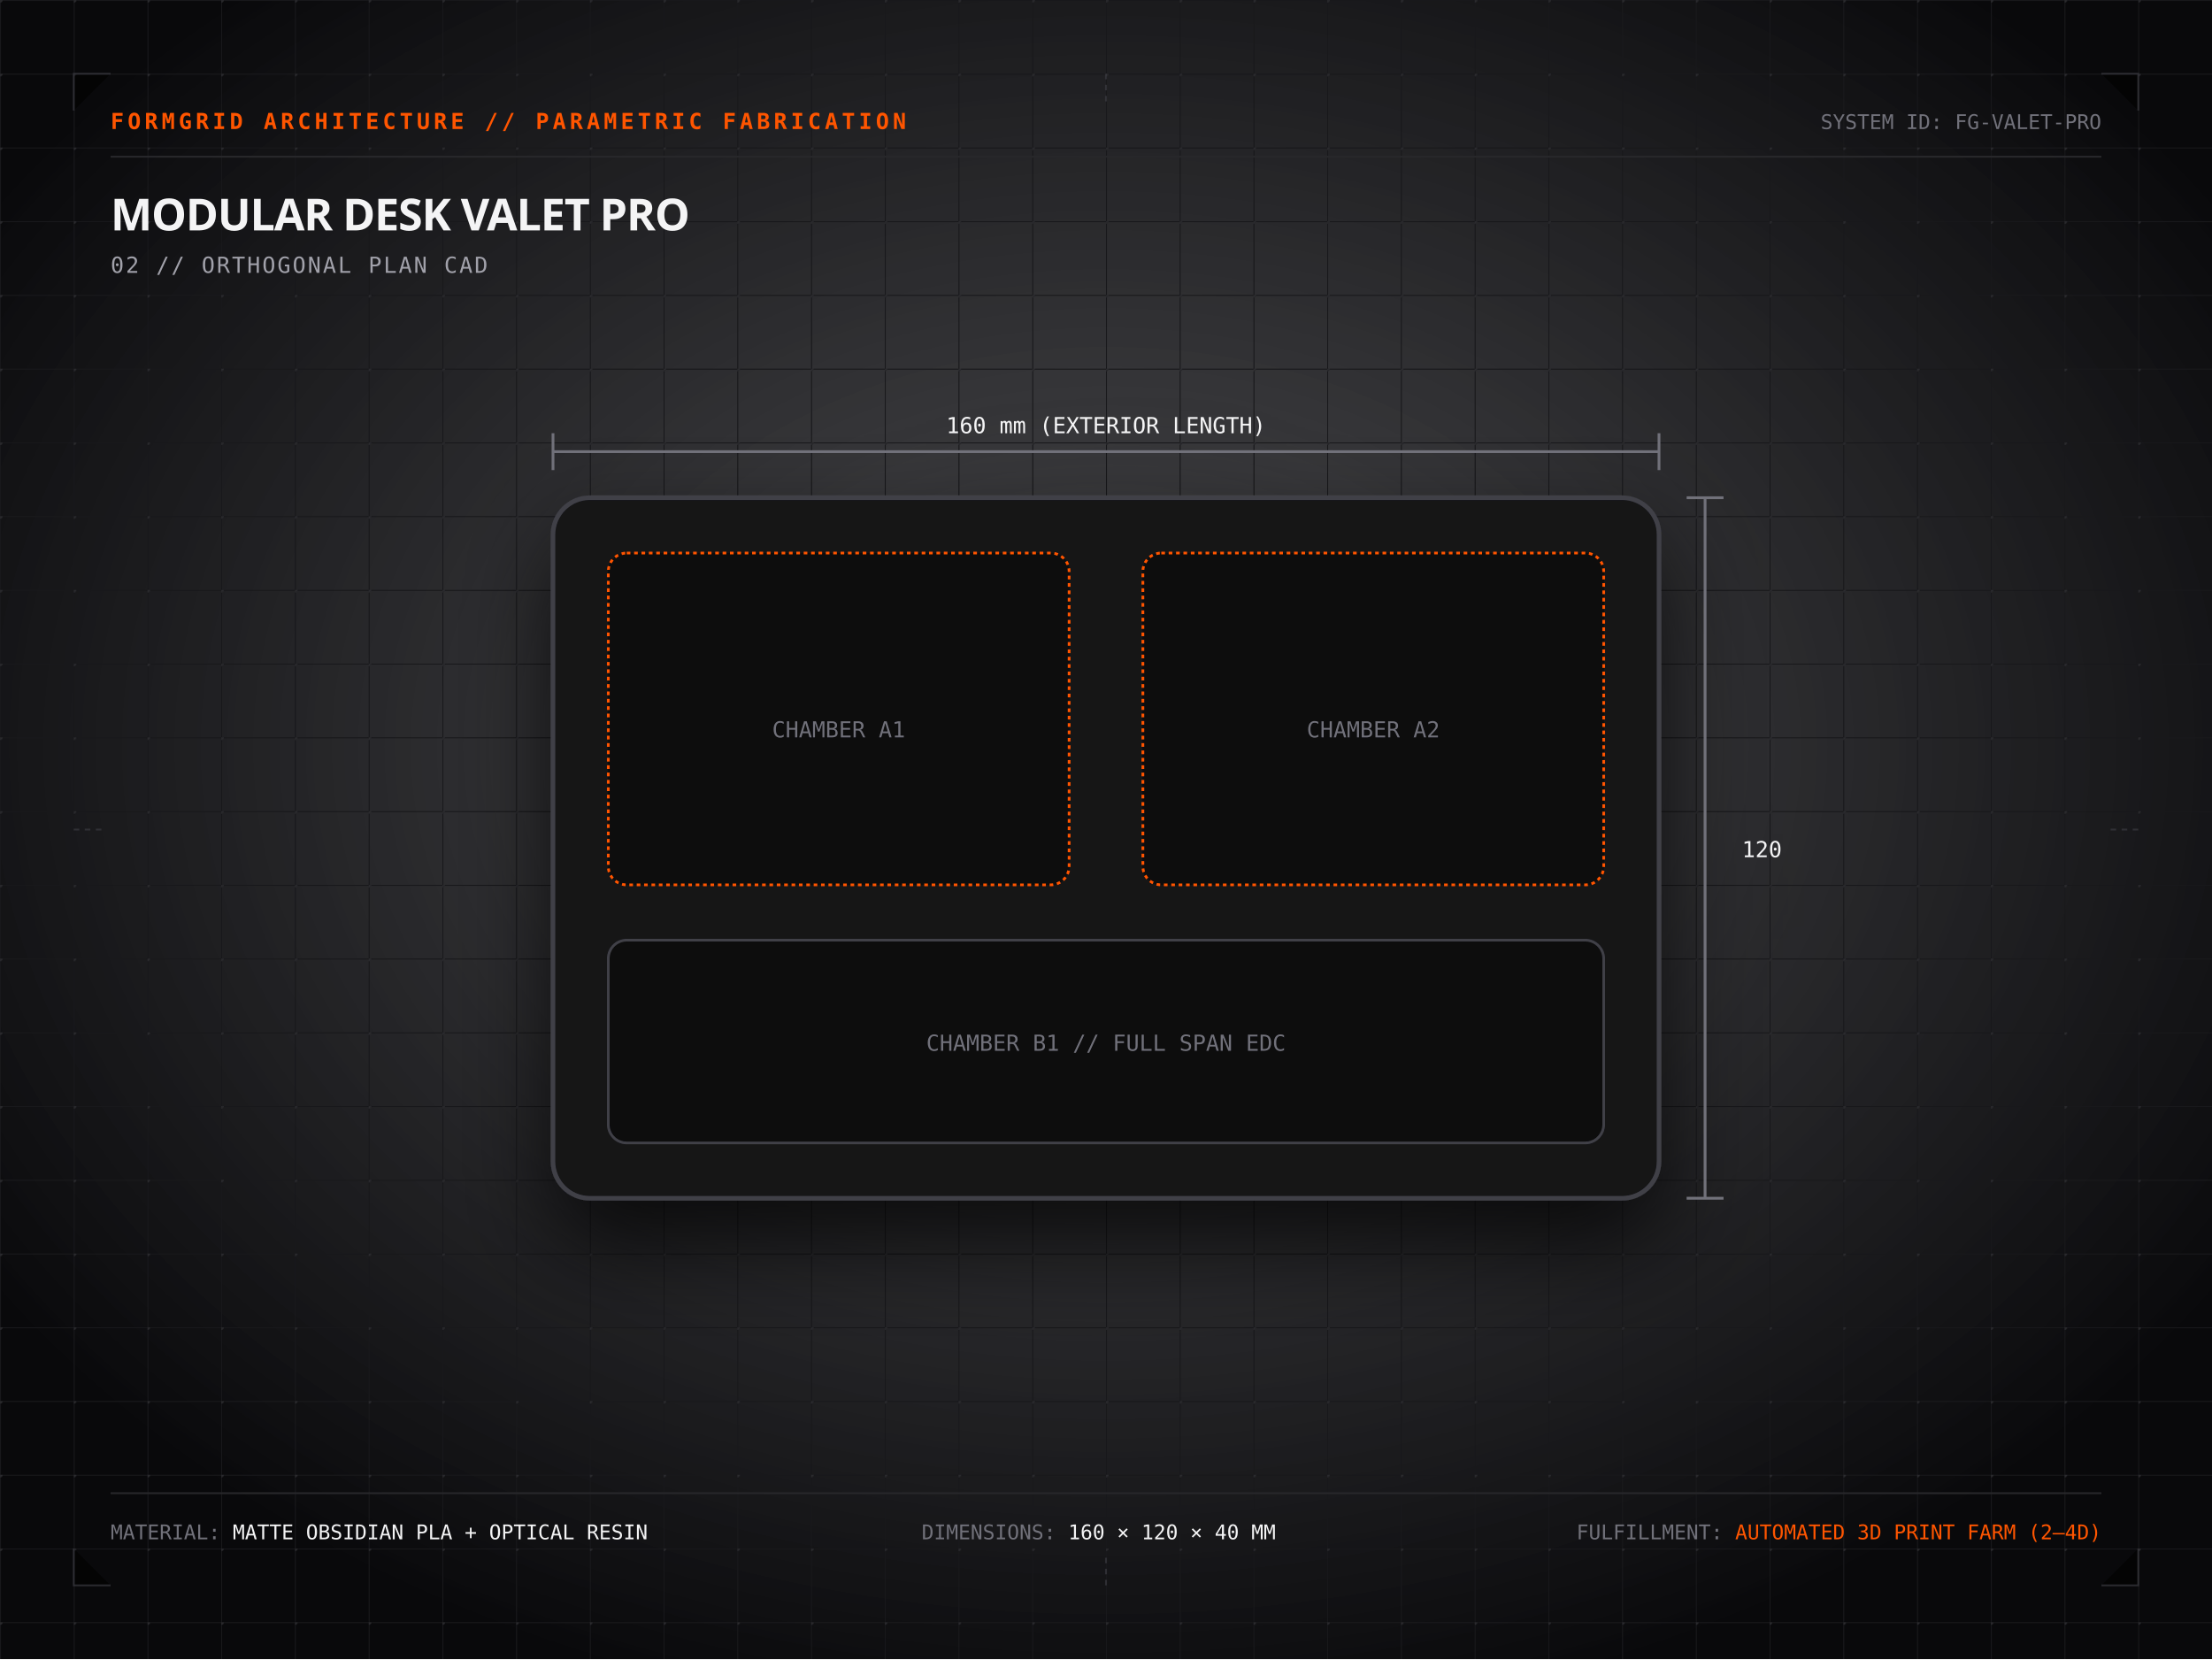
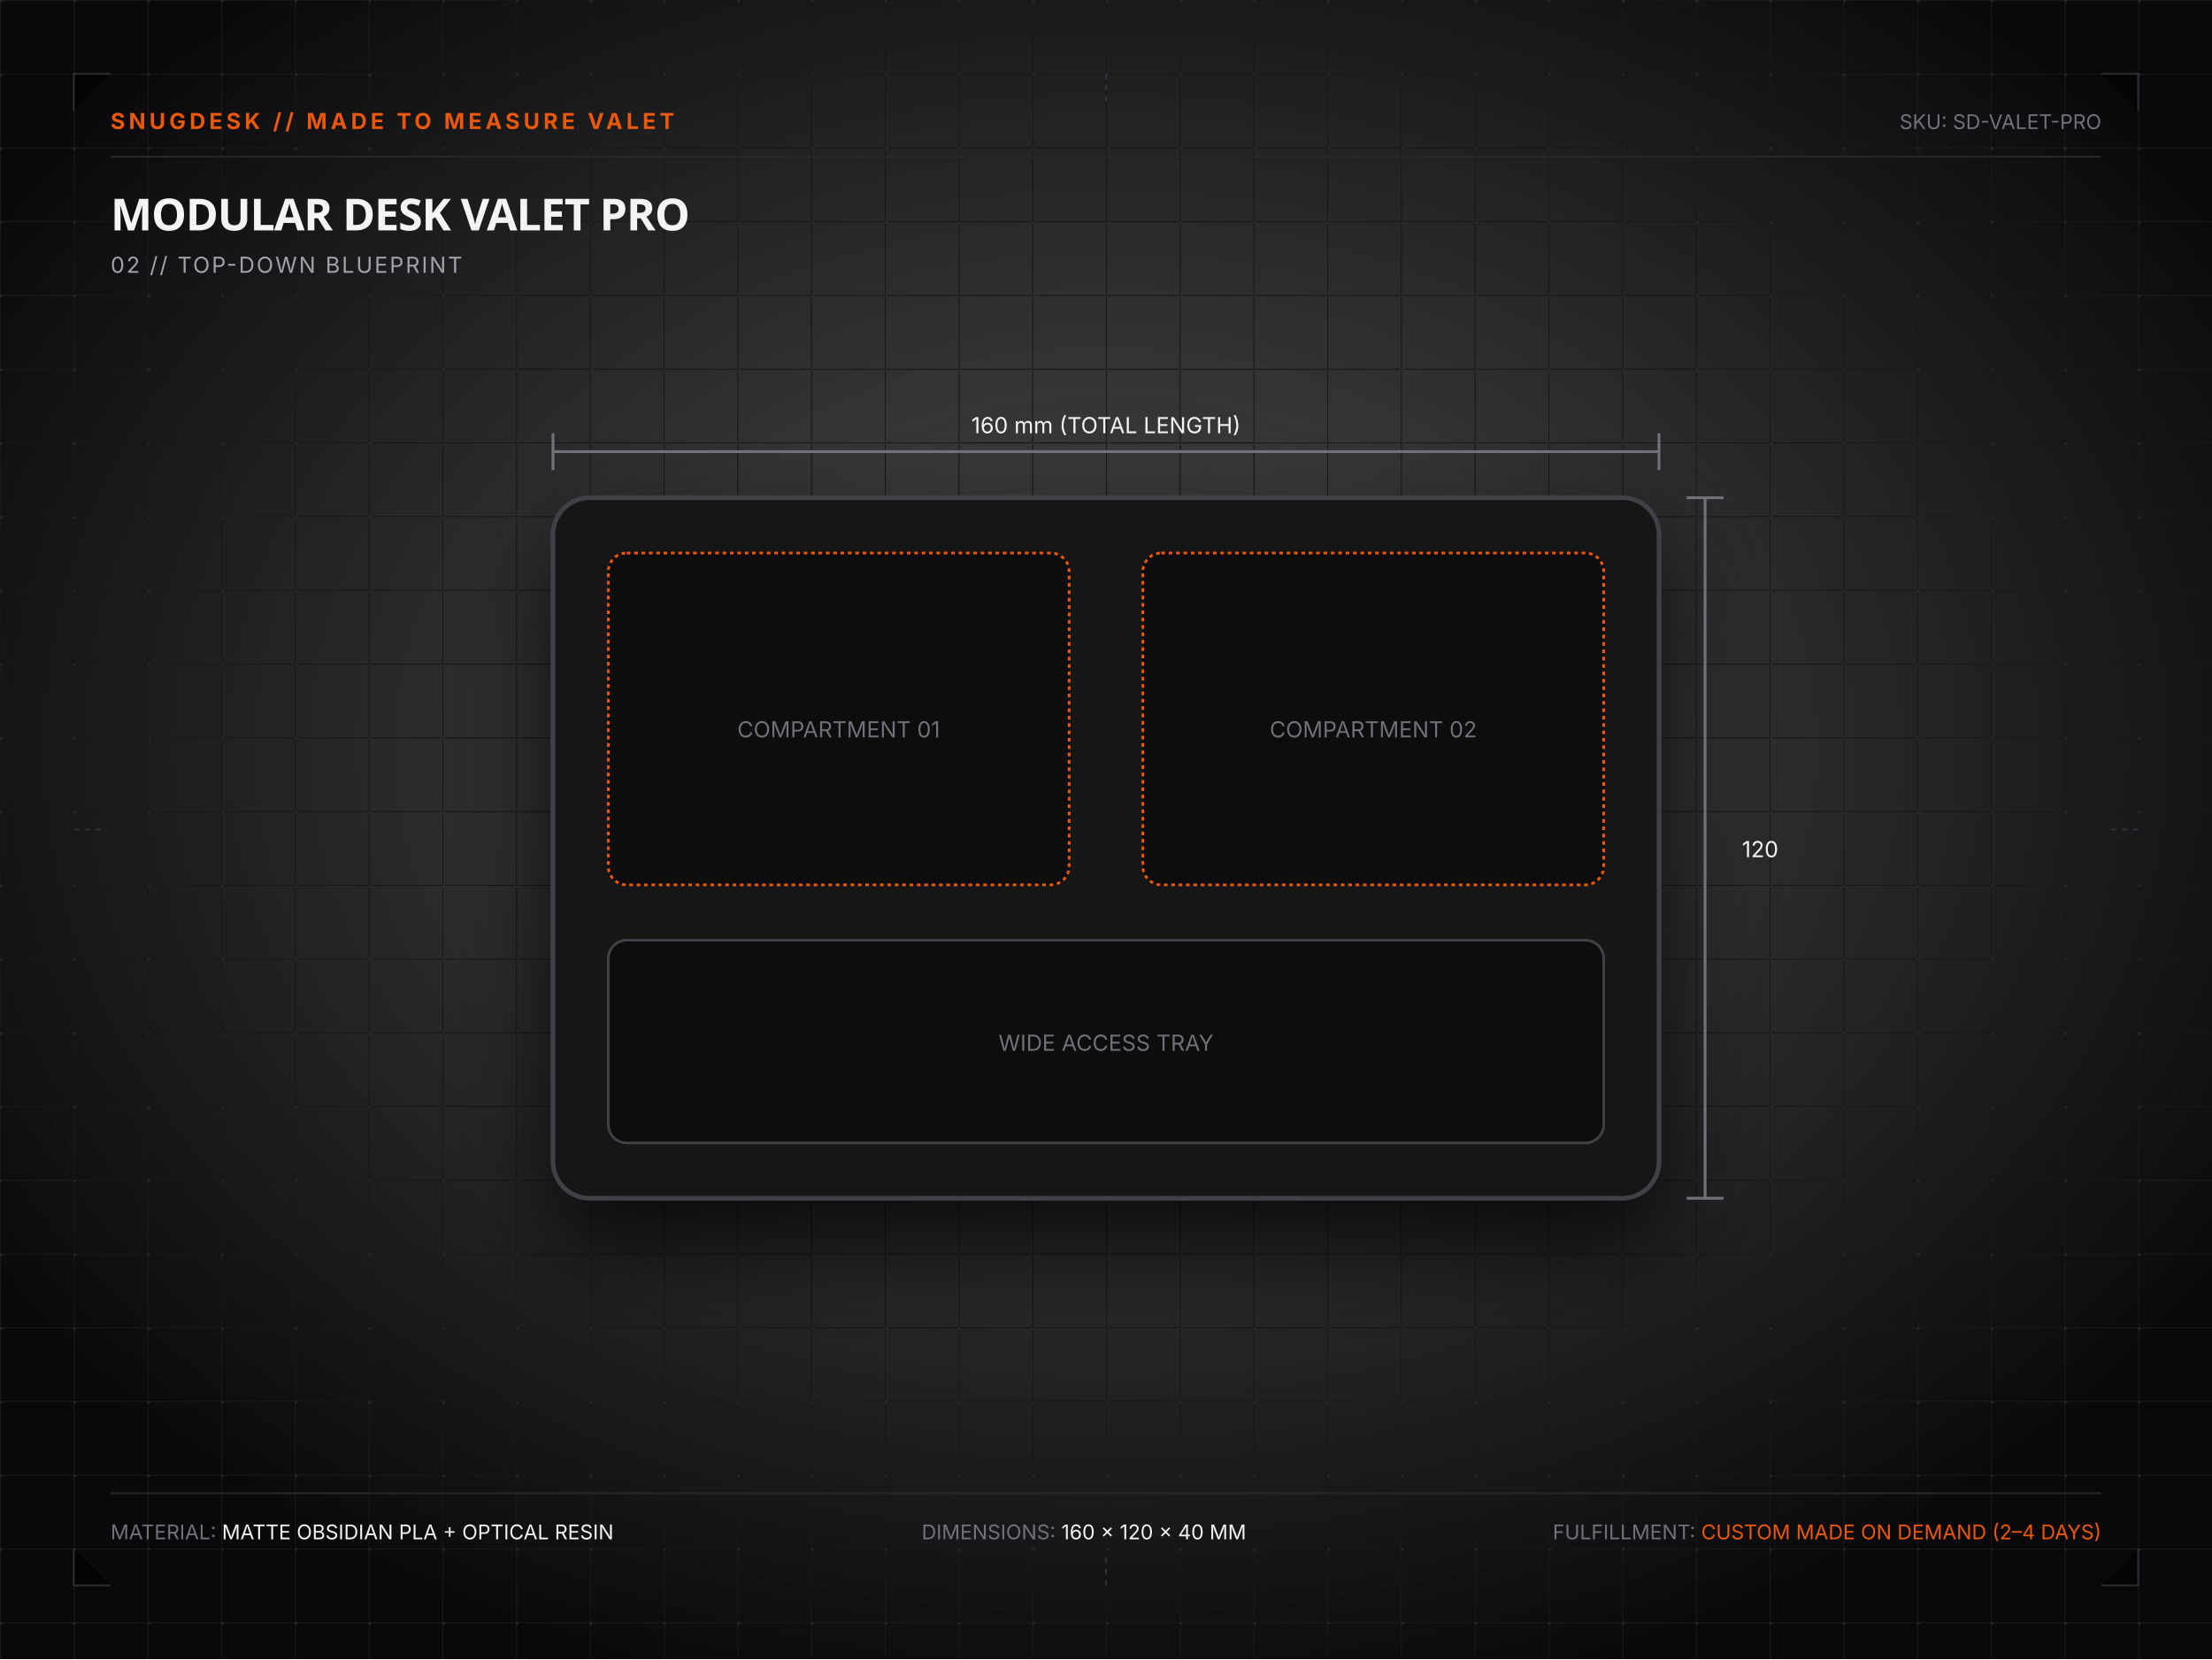
- <svg xmlns="http://www.w3.org/2000/svg" viewBox="0 0 1200 900" width="1200" height="900" style="background:#09090b; font-family:'JetBrains Mono', monospace;">
+ <svg xmlns="http://www.w3.org/2000/svg" viewBox="0 0 1200 900" width="1200" height="900" style="background:#09090b; font-family:'Inter', sans-serif;">
  <defs>
    <pattern id="grid-valet-pro-top" width="40" height="40" patternUnits="userSpaceOnUse">
      <path d="M 40 0 L 0 0 0 40" fill="none" stroke="#18181b" stroke-width="1" />
      <circle cx="0" cy="0" r="1.5" fill="#27272a" />
    </pattern>
    <radialGradient id="spot-valet-pro-top" cx="50%" cy="45%" r="60%">
      <stop offset="0%" stop-color="#1f1f23" stop-opacity="0.8" />
      <stop offset="100%" stop-color="#09090b" stop-opacity="1" />
    </radialGradient>
    <linearGradient id="bodyGrad-valet-pro" x1="0%" y1="0%" x2="100%" y2="100%">
      <stop offset="0%" stop-color="#2c2c31" />
      <stop offset="50%" stop-color="#18181b" />
      <stop offset="100%" stop-color="#101012" />
    </linearGradient>
    <filter id="shadow-valet-pro" x="-10%" y="-10%" width="130%" height="130%">
      <feDropShadow dx="0" dy="25" stdDeviation="25" flood-color="#000000" flood-opacity="0.75" />
    </filter>
  </defs>
  <rect width="1200" height="900" fill="url(#spot-valet-pro-top)" />
  <rect width="1200" height="900" fill="url(#grid-valet-pro-top)" />
  <g stroke="#3f3f46" stroke-width="1" opacity="0.6">
    <path d="M 40 60 L 40 40 L 60 40" />
    <path d="M 1160 60 L 1160 40 L 1140 40" />
    <path d="M 40 840 L 40 860 L 60 860" />
    <path d="M 1160 840 L 1160 860 L 1140 860" />
    <line x1="600" y1="40" x2="600" y2="55" stroke-dasharray="3,3" />
    <line x1="600" y1="845" x2="600" y2="860" stroke-dasharray="3,3" />
    <line x1="40" y1="450" x2="55" y2="450" stroke-dasharray="3,3" />
    <line x1="1145" y1="450" x2="1160" y2="450" stroke-dasharray="3,3" />
  </g>
-   <text x="60" y="70" fill="#ff5500" font-size="12" font-weight="700" letter-spacing="2">FORMGRID ARCHITECTURE // PARAMETRIC FABRICATION</text>
-   <text x="1140" y="70" text-anchor="end" fill="#71717a" font-size="11">SYSTEM ID: FG-VALET-PRO</text>
+   <text x="60" y="70" fill="#ea580c" font-size="12" font-weight="700" letter-spacing="2">SNUGDESK // MADE TO MEASURE VALET</text>
+   <text x="1140" y="70" text-anchor="end" fill="#71717a" font-size="11">SKU: SD-VALET-PRO</text>
  <line x1="60" y1="85" x2="1140" y2="85" stroke="#27272a" stroke-width="1" />
  <text x="60" y="125" fill="#f4f4f5" font-size="24" font-weight="800" font-family="'Space Grotesk', sans-serif" letter-spacing="-0.5">MODULAR DESK VALET PRO</text>
-   <text x="60" y="148" fill="#a1a1aa" font-size="12" letter-spacing="1">02 // ORTHOGONAL PLAN CAD</text>
+   <text x="60" y="148" fill="#a1a1aa" font-size="12" letter-spacing="1">02 // TOP-DOWN BLUEPRINT</text>
  <g transform="translate(600, 460)" filter="url(#shadow-valet-pro)">
    <rect x="-300" y="-190" width="600" height="380" rx="20" ry="20" fill="#121215" stroke="#3f3f46" stroke-width="2.5" />
-     <rect x="-270" y="-160" width="250" height="180" rx="10" ry="10" fill="#09090b" stroke="#ff5500" stroke-width="1.5" stroke-dasharray="2,2" />
-     <text x="-145" y="-60" text-anchor="middle" fill="#71717a" font-size="12">CHAMBER A1</text>
-     <rect x="20" y="-160" width="250" height="180" rx="10" ry="10" fill="#09090b" stroke="#ff5500" stroke-width="1.5" stroke-dasharray="2,2" />
-     <text x="145" y="-60" text-anchor="middle" fill="#71717a" font-size="12">CHAMBER A2</text>
+     <rect x="-270" y="-160" width="250" height="180" rx="10" ry="10" fill="#09090b" stroke="#ea580c" stroke-width="1.5" stroke-dasharray="2,2" />
+     <text x="-145" y="-60" text-anchor="middle" fill="#71717a" font-size="12">COMPARTMENT 01</text>
+     <rect x="20" y="-160" width="250" height="180" rx="10" ry="10" fill="#09090b" stroke="#ea580c" stroke-width="1.5" stroke-dasharray="2,2" />
+     <text x="145" y="-60" text-anchor="middle" fill="#71717a" font-size="12">COMPARTMENT 02</text>
    <rect x="-270" y="50" width="540" height="110" rx="10" ry="10" fill="#09090b" stroke="#3f3f46" stroke-width="1.5" />
-     <text x="0" y="110" text-anchor="middle" fill="#71717a" font-size="12">CHAMBER B1 // FULL SPAN EDC</text>
+     <text x="0" y="110" text-anchor="middle" fill="#71717a" font-size="12">WIDE ACCESS TRAY</text>
    <line x1="-300" y1="-215" x2="300" y2="-215" stroke="#71717a" stroke-width="1.5" />
    <line x1="-300" y1="-225" x2="-300" y2="-205" stroke="#71717a" stroke-width="1.5" />
    <line x1="300" y1="-225" x2="300" y2="-205" stroke="#71717a" stroke-width="1.5" />
-     <text x="0" y="-225" text-anchor="middle" fill="#f4f4f5" font-size="12">160  mm (EXTERIOR LENGTH)</text>
+     <text x="0" y="-225" text-anchor="middle" fill="#f4f4f5" font-size="12">160  mm (TOTAL LENGTH)</text>
    <line x1="325" y1="-190" x2="325" y2="190" stroke="#71717a" stroke-width="1.5" />
    <line x1="315" y1="-190" x2="335" y2="-190" stroke="#71717a" stroke-width="1.5" />
    <line x1="315" y1="190" x2="335" y2="190" stroke="#71717a" stroke-width="1.5" />
    <text x="345" y="5" fill="#f4f4f5" font-size="12"> 120 </text>
  </g>
  <line x1="60" y1="810" x2="1140" y2="810" stroke="#27272a" stroke-width="1" />
  <g fill="#71717a" font-size="11">
    <text x="60" y="835">MATERIAL: <tspan fill="#f4f4f5">MATTE OBSIDIAN PLA + OPTICAL RESIN</tspan>
    </text>
    <text x="500" y="835">DIMENSIONS: <tspan fill="#f4f4f5">160 × 120 × 40 MM</tspan>
    </text>
-     <text x="1140" y="835" text-anchor="end">FULFILLMENT: <tspan fill="#ff5500">AUTOMATED 3D PRINT FARM (2–4D)</tspan>
+     <text x="1140" y="835" text-anchor="end">FULFILLMENT: <tspan fill="#ea580c">CUSTOM MADE ON DEMAND (2–4 DAYS)</tspan>
    </text>
  </g>
</svg>
